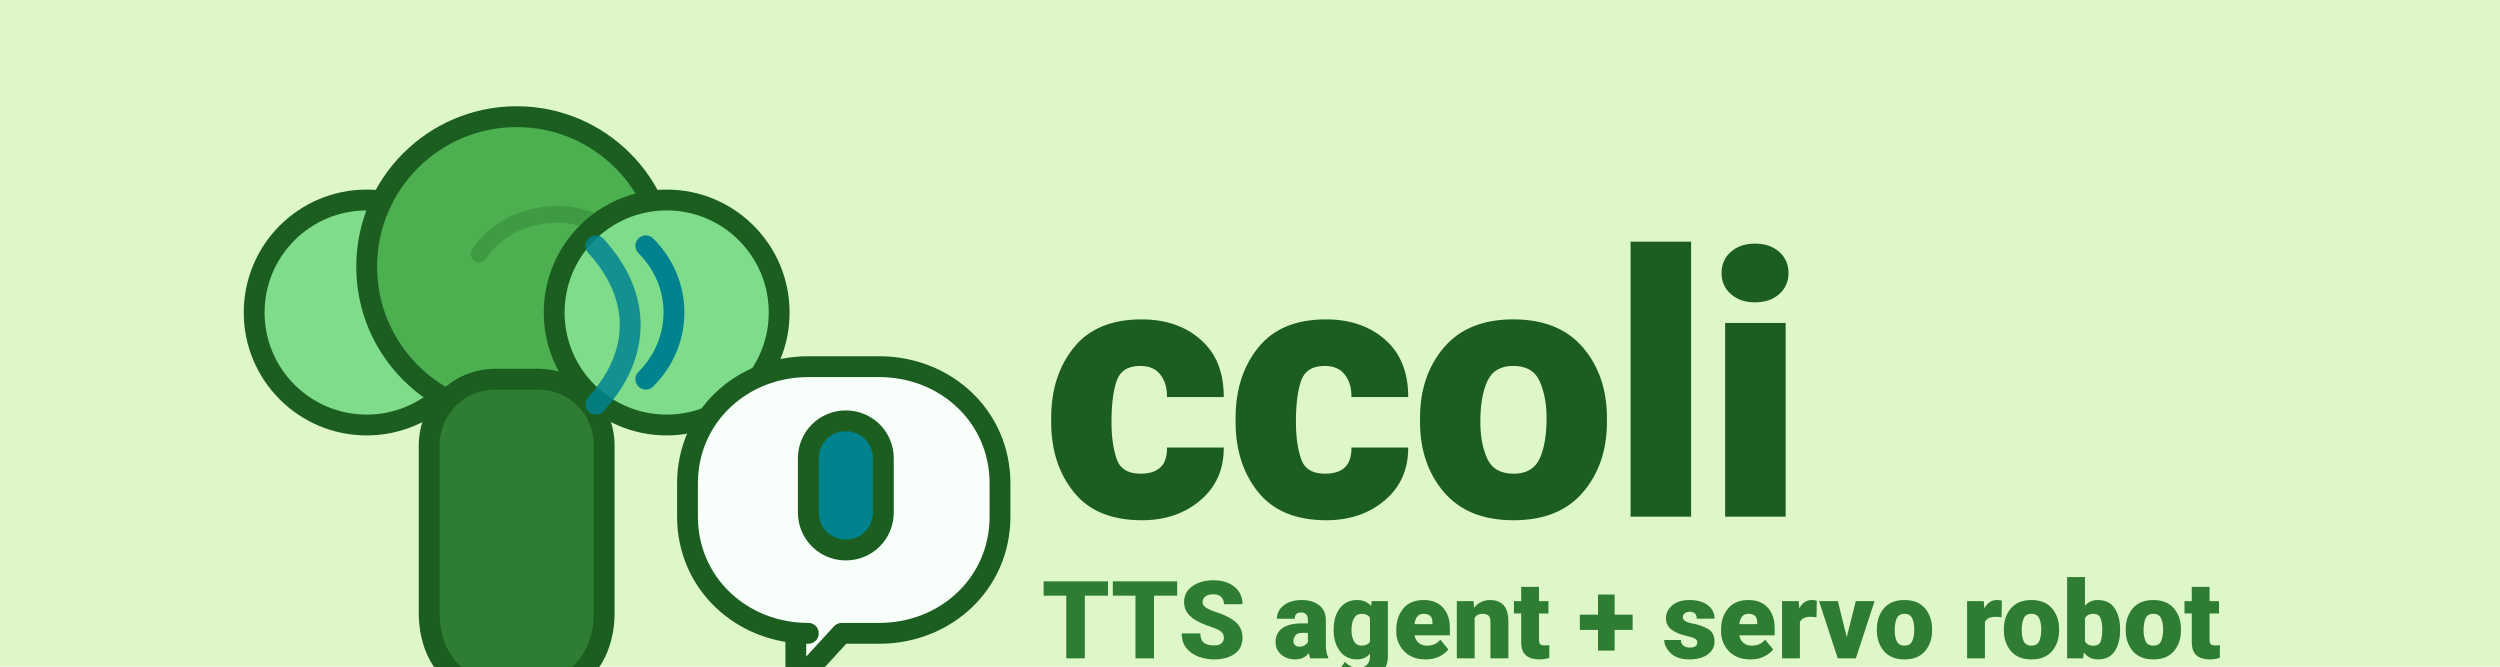
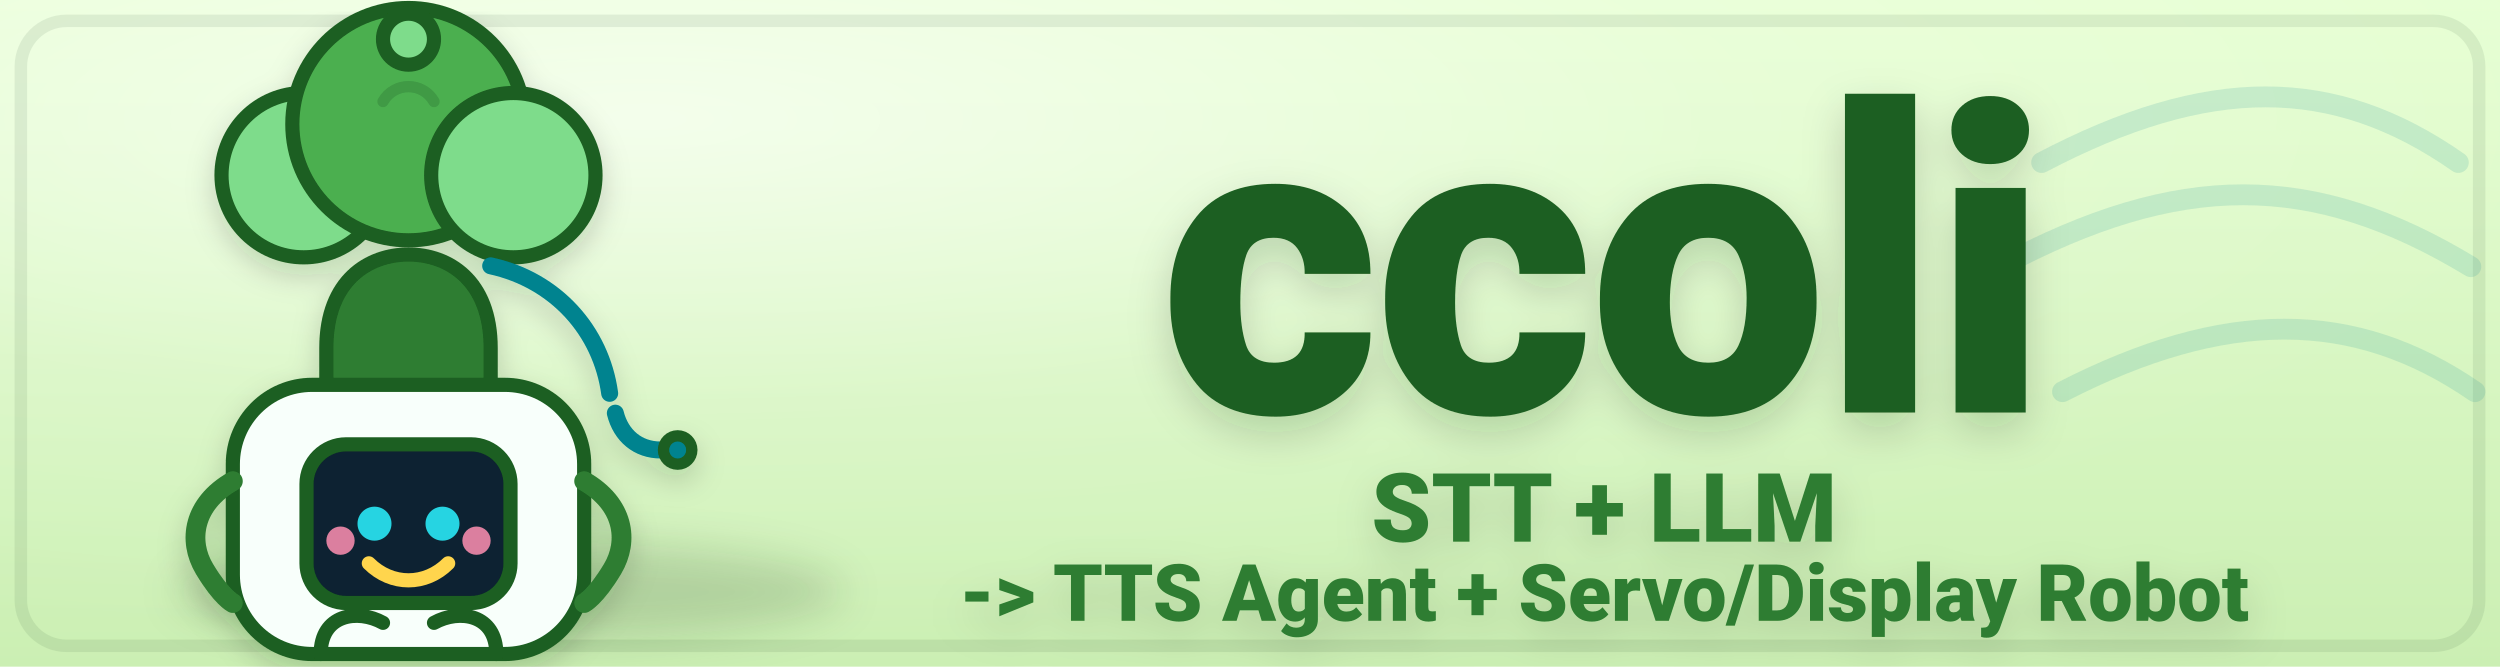
- <svg xmlns="http://www.w3.org/2000/svg" width="1200" height="320" viewBox="0 0 1200 320" role="img" aria-label="ccoli logo (lime bg)">
+ <svg xmlns="http://www.w3.org/2000/svg" width="1200" height="320" viewBox="0 0 1200 320" role="img" aria-label="ccoli logo v9">
  <defs>
    <style>
      text { font-family: ui-rounded, system-ui, -apple-system, "Segoe UI", Roboto, "Noto Sans", Arial, sans-serif; }
      .od { stroke:#1B5E20; stroke-linecap:round; stroke-linejoin:round; }
    </style>
+     <linearGradient id="bgGrad" x1="0" y1="0" x2="0" y2="1">
+       <stop offset="0" stop-color="#E7FFD4" />
+       <stop offset="1" stop-color="#CBEFB3" />
+     </linearGradient>
+     <radialGradient id="bgLight" cx="26%" cy="18%" r="78%">
+       <stop offset="0" stop-color="#FFFFFF" stop-opacity=".60" />
+       <stop offset=".55" stop-color="#FFFFFF" stop-opacity=".14" />
+       <stop offset="1" stop-color="#FFFFFF" stop-opacity="0" />
+     </radialGradient>
+     <filter id="shadow" x="-25%" y="-25%" width="160%" height="190%">
+       <feDropShadow dx="0" dy="8" stdDeviation="10" flood-color="#0A2A10" flood-opacity=".18" />
+     </filter>
+     <filter id="groundBlur" x="-60%" y="-60%" width="220%" height="220%">
+       <feGaussianBlur stdDeviation="10" />
+     </filter>
  </defs>
-   <rect x="0" y="0" width="1200" height="320" fill="#DDF7C9" />
-   <g transform="translate(48,44)">
+   <rect x="0" y="0" width="1200" height="320" fill="url(#bgGrad)" />
+   <rect x="0" y="0" width="1200" height="320" fill="url(#bgLight)" />
+   <rect x="10" y="10" width="1180" height="300" rx="22" ry="22" fill="none" stroke="#0A2A10" stroke-opacity=".08" stroke-width="6" />
+   <g opacity=".14">
+     <path d="M980 78 C1060 36 1120 36 1180 78" fill="none" stroke="#00838F" stroke-width="10" stroke-linecap="round" />
+     <path d="M960 128 C1046 82 1110 82 1186 128" fill="none" stroke="#00838F" stroke-width="10" stroke-linecap="round" />
+     <path d="M990 188 C1068 148 1130 148 1188 188" fill="none" stroke="#00838F" stroke-width="10" stroke-linecap="round" />
+   </g>
+   <ellipse cx="245" cy="284" rx="160" ry="24" fill="#0A2A10" opacity=".16" filter="url(#groundBlur)" />
+   <g transform="translate(22,-22) scale(0.68)" filter="url(#shadow)">
    <g class="od" stroke-width="10">
-       <circle cx="128" cy="106" r="54" fill="#7EDC8B" />
-       <circle cx="200" cy="84" r="72" fill="#4CAF50" />
-       <circle cx="272" cy="106" r="54" fill="#7EDC8B" />
-       <path d="M158 250 C158 276 176 290 200 290 C224 290 242 276 242 250 L242 170 C242 152 228 138 210 138 L190 138 C172 138 158 152 158 170 Z" fill="#2E7D32" />
-       <path d="M182 78 C192 62 216 54 236 62" fill="none" stroke="#1B5E20" stroke-width="8" stroke-opacity=".25" />
+       <circle cx="182" cy="156" r="58" fill="#7EDC8B" />
+       <circle cx="256" cy="120" r="82" fill="#4CAF50" />
+       <circle cx="330" cy="156" r="58" fill="#7EDC8B" />
+       <circle cx="256" cy="60" r="18" fill="#7EDC8B" />
+       <path d="M238 104 C246 90 266 90 274 104" fill="none" stroke="#1B5E20" stroke-width="8" stroke-opacity=".25" />
    </g>
+     <path d="M198 278 C198 230 228 212 256 212 C284 212 314 230 314 278 L314 316              C314 350 292 372 256 372 C220 372 198 350 198 316 Z" fill="#2E7D32" class="od" stroke-width="10" />
    <g class="od" stroke-width="10">
-       <path d="M282 188 C282 156 308 132 340 132 L374 132 C406 132 432 156 432 188 L432 204 C432 236 406 260 374 260                L356 260 L334 284 L334 260 L340 260 C308 260 282 236 282 204 Z" fill="#F8FFFB" />
-       <path d="M356 160 L356 216" fill="none" />
-       <path d="M340 176 C340 166 348 158 358 158 C368 158 376 166 376 176 L376 202 C376 212 368 220 358 220 C348 220 340 212 340 202 Z" fill="#00838F" />
-       <path d="M262 138 C280 120 280 92 262 74" fill="none" stroke="#00838F" stroke-width="10" />
-       <path d="M238 150 C260 126 260 98 238 74" fill="none" stroke="#00838F" stroke-width="10" stroke-opacity=".85" />
+       <rect x="132" y="304" rx="56" ry="56" width="248" height="190" fill="#F8FFFB" />
+       <rect x="184" y="346" rx="28" ry="28" width="144" height="112" fill="#0B2330" />
+       <path d="M194 494 C194 466 220 462 238 472" fill="none" />
+       <path d="M318 494 C318 466 292 462 274 472" fill="none" />
    </g>
+     <circle cx="232" cy="402" r="12" fill="#27D4E2" />
+     <circle cx="280" cy="402" r="12" fill="#27D4E2" />
+     <circle cx="208" cy="414" r="10" fill="#FF8FB3" opacity=".85" />
+     <circle cx="304" cy="414" r="10" fill="#FF8FB3" opacity=".85" />
+     <path d="M228 430 C244 446 268 446 284 430" fill="none" stroke="#FFD54D" stroke-width="10" stroke-linecap="round" />
+     <path d="M132 372 C104 388 100 414 112 434 C124 454 132 458 132 458" fill="none" stroke="#2E7D32" stroke-width="14" stroke-linecap="round" />
+     <path d="M380 372 C408 388 412 414 400 434 C388 454 380 458 380 458" fill="none" stroke="#2E7D32" stroke-width="14" stroke-linecap="round" />
+     <path d="M314 220 C360 230 392 266 398 310" fill="none" stroke="#00838F" stroke-width="12" stroke-linecap="round" />
+     <path d="M402 324 C406 340 418 350 434 350" fill="none" stroke="#00838F" stroke-width="12" stroke-linecap="round" />
+     <circle cx="446" cy="350" r="10" fill="#00838F" class="od" stroke-width="8" />
  </g>
-   <g transform="translate(500,92)">
-     <text x="0" y="156" font-size="176" font-weight="950" fill="#1B5E20" letter-spacing="-3">ccoli</text>
-     <text x="0" y="224" font-size="52" font-weight="900" fill="#2E7D32">TTS agent + servo robot</text>
+   <g filter="url(#shadow)">
+     <text x="770" y="198" font-size="204" font-weight="950" fill="#1B5E20" letter-spacing="-3" text-anchor="middle">ccoli</text>
+     <text x="770" y="260" font-size="46" font-weight="950" fill="#2E7D32" text-anchor="middle">STT + LLM</text>
+     <text x="770" y="298" font-size="38" font-weight="950" fill="#2E7D32" text-anchor="middle">-&gt; TTS Agent + Servo/Display Robot</text>
  </g>
</svg>
